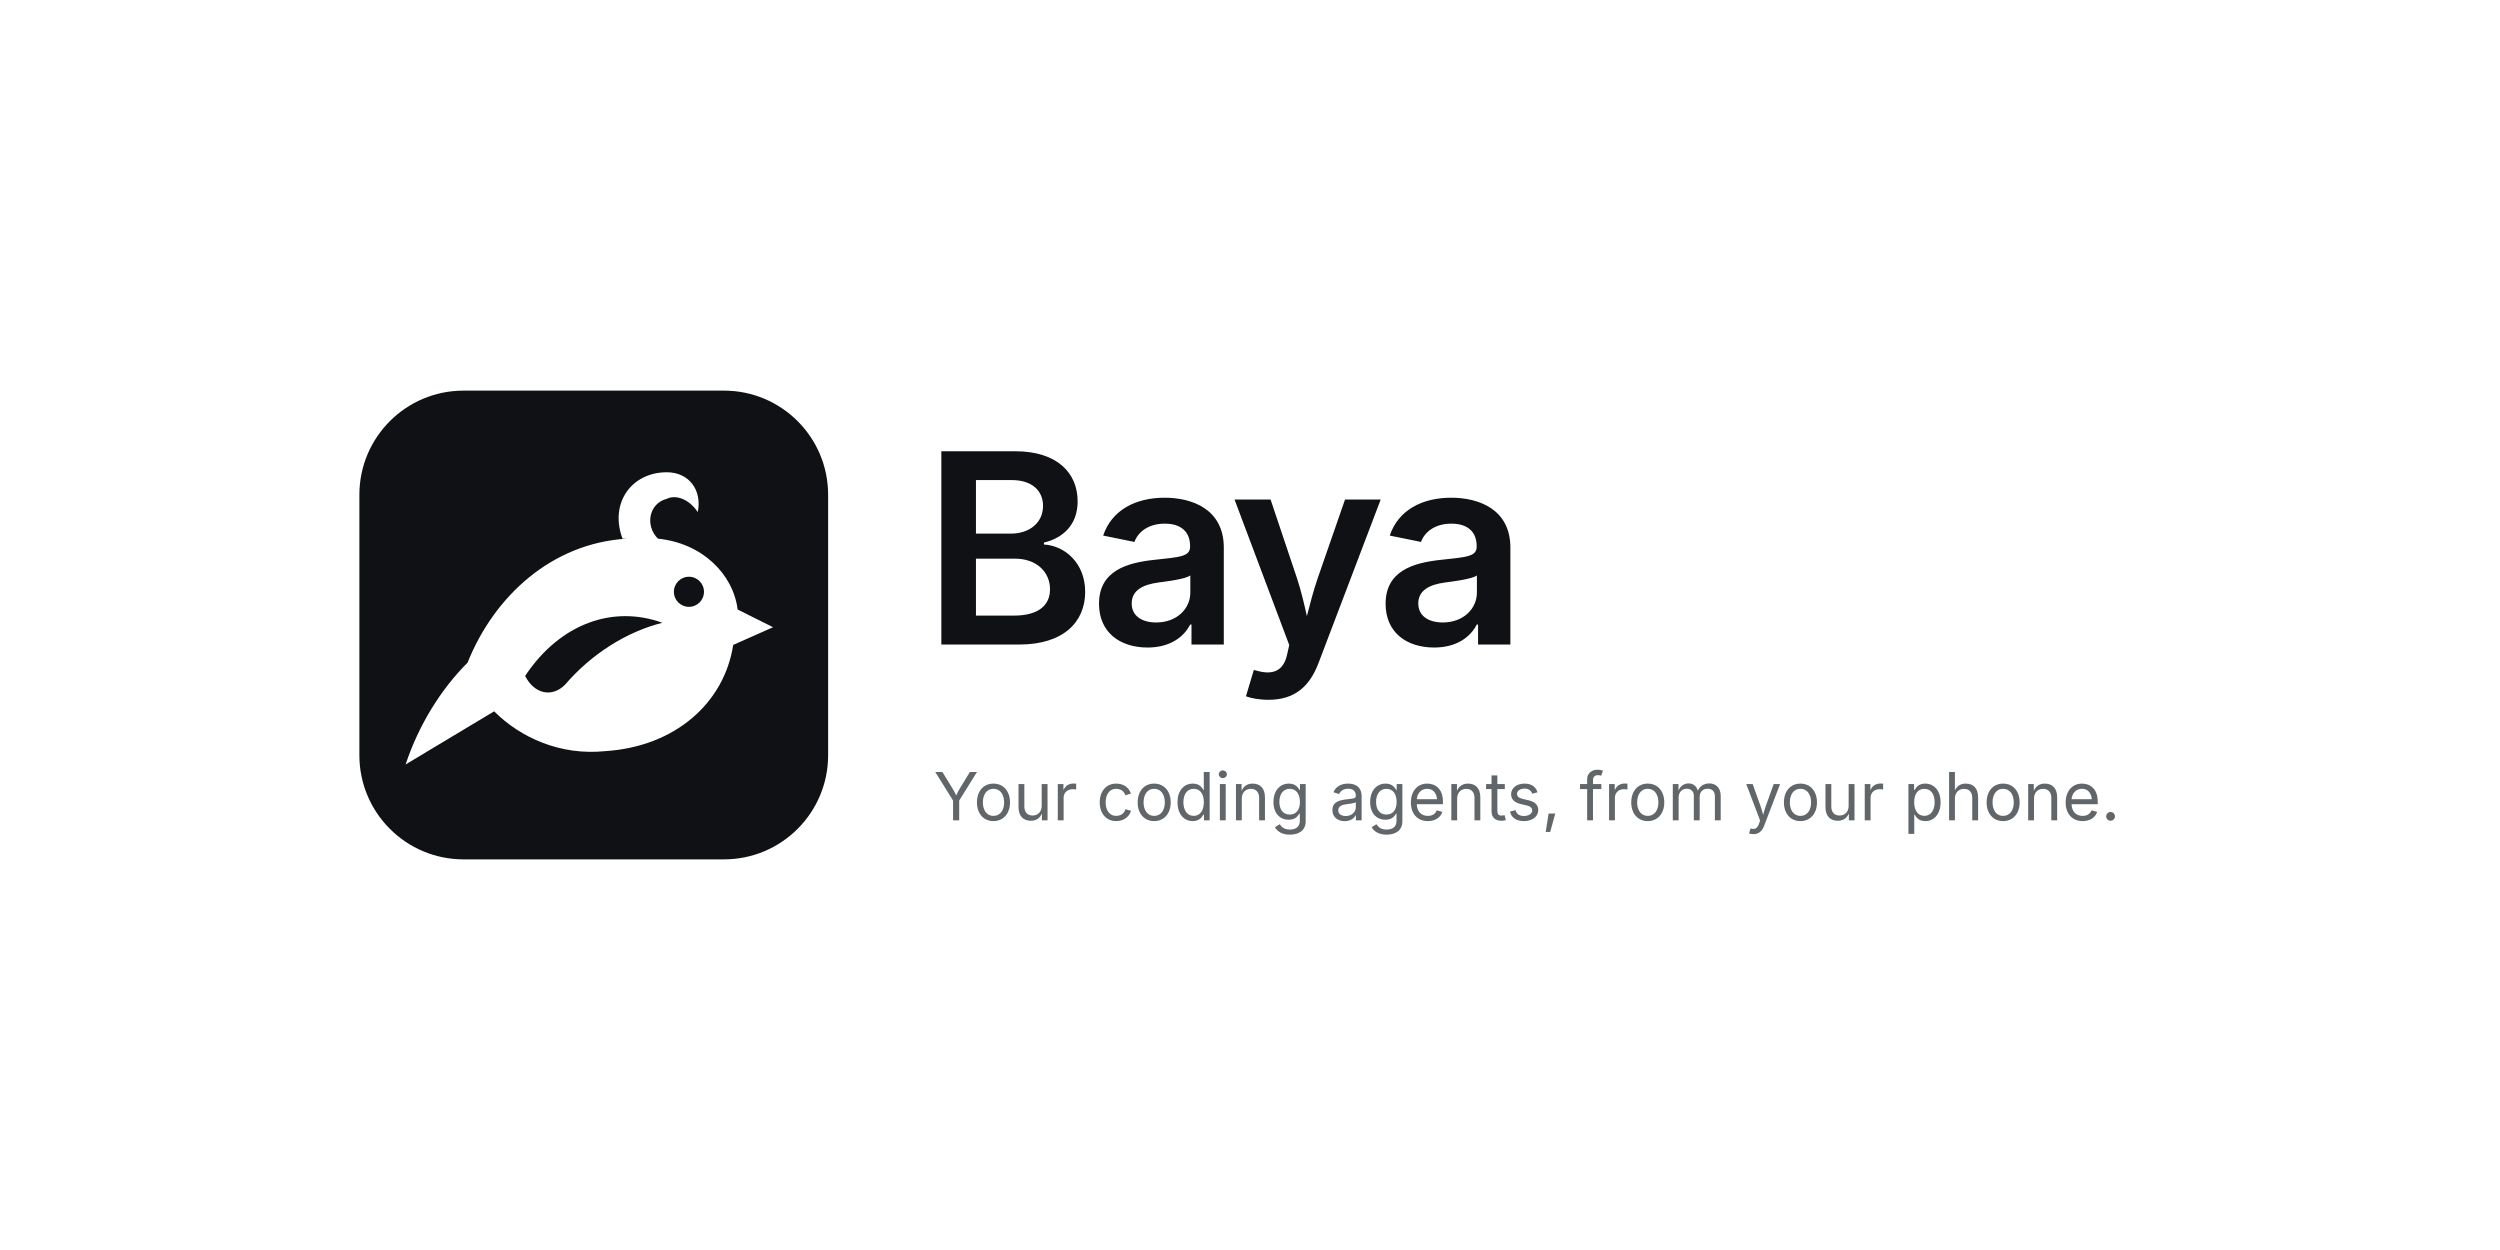
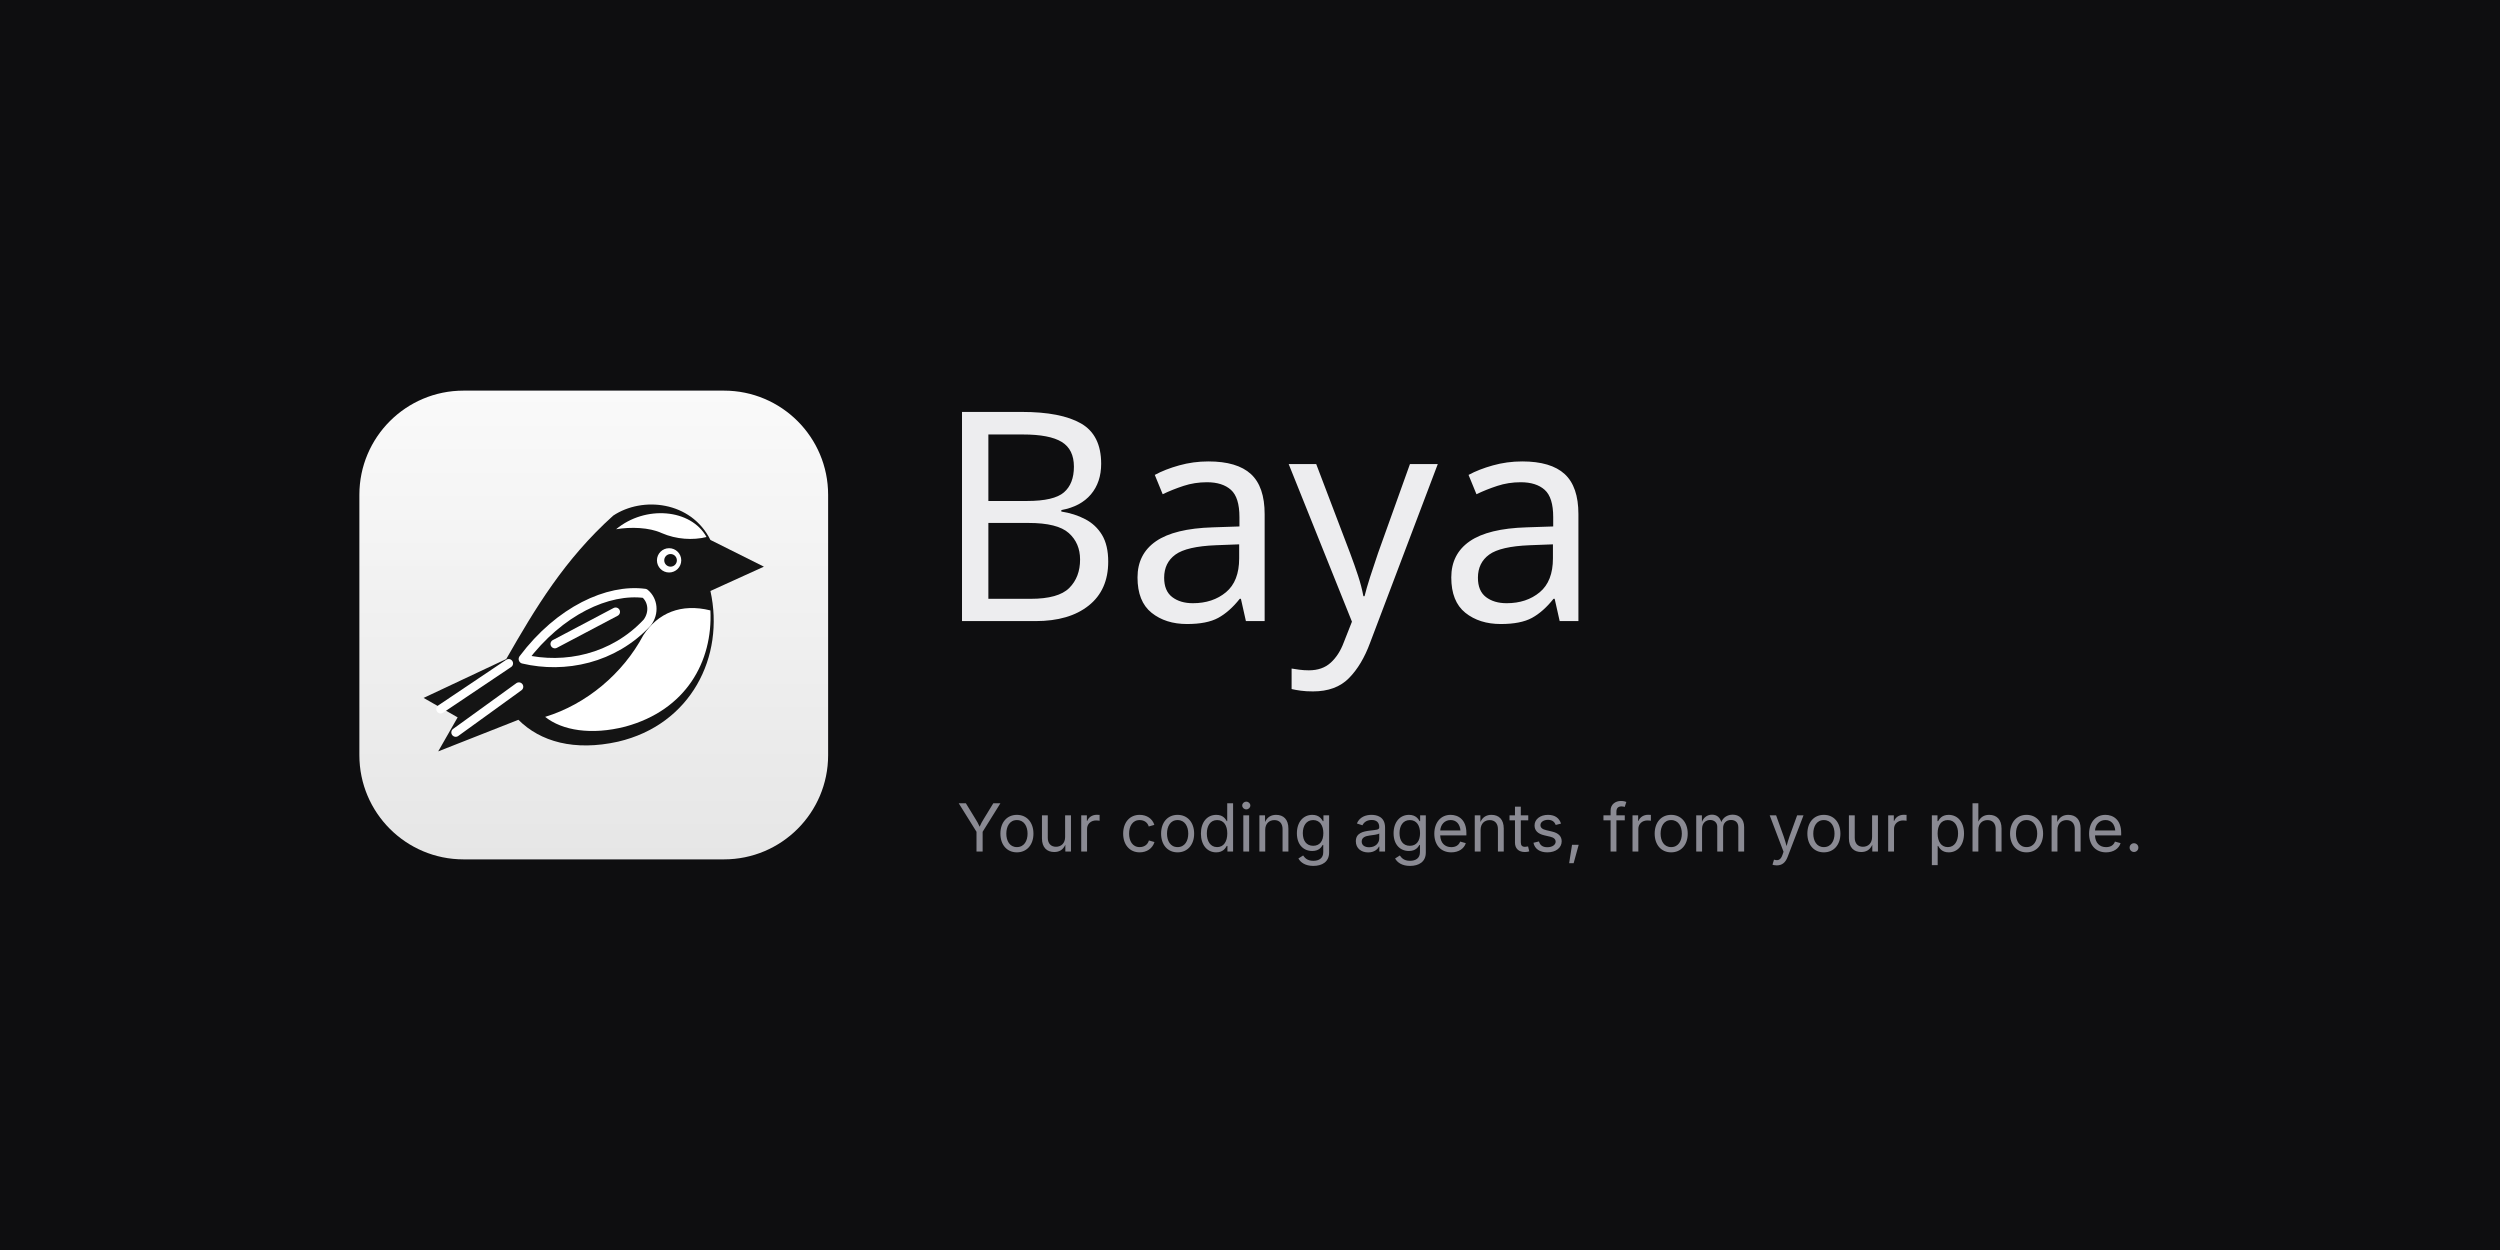
<svg xmlns="http://www.w3.org/2000/svg" viewBox="0 0 1280 640">
-   <rect width="1280" height="640" fill="#FFFFFF" />
+   <rect width="1280" height="640" fill="#0E0E10" />
  <svg x="184" y="200" width="240" height="240" viewBox="0 0 108 108">
-     <rect width="108" height="108" rx="24" fill="#0F1115" />
-     <g transform="translate(54 54) scale(1.02) translate(-58.5 -52.5)">
-       <path fill-rule="evenodd" fill="#FFFFFF" d="M65 33C62 25 67 18 75 18C80 18 83 22 82 27C80 24 77 23 75 24C71 25 70 30 73 33C83 34 90 41 91 49L99 53L90 57C88 70 77 80 61 81C51 82 42 78 36 72L16 84C19 75 24 67 30 61C36 46 49 34 66 33ZM43 64C51 52 63 48 74 52C66 54 58 59 52 66C49 69 45 68 43 64ZM76.6 45A3.4 3.4 0 1 1 83.4 45A3.4 3.4 0 1 1 76.6 45Z" />
+     <defs>
+       <linearGradient id="tile" x1="0" y1="0" x2="0" y2="108" gradientUnits="userSpaceOnUse">
+         <stop offset="0" stop-color="#FAFAFA" />
+         <stop offset="1" stop-color="#E6E6E6" />
+       </linearGradient>
+     </defs>
+     <rect width="108" height="108" rx="24" fill="url(#tile)" />
+     <g transform="translate(54 54) scale(1.12) translate(-56 -53.5)">
+       <path d="M60 31C66 27 76 28 80 36L91 41.5L80 46.5C83 60 76 74 61 77.5C52 79.5 45 77.5 40.5 73L24 79.5L28 72.5L21 68.5L38 60.5C44 50 50 40 60 31Z" fill="#141414" />
+       <path d="M80 50.5C80.5 61 75 71 62.5 74.4C55.5 76.2 49.5 75.2 46 72.4C54.5 69.8 62 63.5 66.2 55.6C69.2 51 74 49 80 50.5Z" fill="#FFFFFF" />
+       <path d="M79.2 35.4C76 29.6 66.6 28.8 60.6 33.8C63.6 33.3 67.4 33.4 70 34.6C73 35.9 76.4 36.1 79.2 35.4Z" fill="#FFFFFF" />
+       <path d="M66.5 47C59 46 49 50.5 41.5 60.5C50 62.5 60 60.5 67 53C68.5 51 68.2 48.4 66.5 47Z" fill="#141414" stroke="#FFFFFF" stroke-width="1.9" stroke-linejoin="round" />
+       <g stroke="#FFFFFF" stroke-width="1.8" stroke-linecap="round" fill="none">
+         <path d="M48 57.4L60.5 50.8" />
+         <path d="M38.5 61.4L24.5 70.8" />
+         <path d="M40.6 66.2L27.6 75.6" />
+       </g>
+       <circle cx="71.5" cy="40.2" r="2.5" fill="#FFFFFF" />
+       <circle cx="71.8" cy="40.2" r="1.3" fill="#141414" />
    </g>
  </svg>
-   <text x="472" y="330" fill="#0F1115" font-family="Inter" font-weight="600" letter-spacing="-4" font-size="136">Baya</text>
-   <text x="478" y="420" fill="#61666B" font-family="Inter" font-size="34">
+   <text x="478" y="318" fill="#EDEDEF" font-family="Pinyon Script" font-size="150">Baya</text>
+   <text x="490" y="436" fill="#8A8A93" font-family="Inter" font-size="34">
    Your coding agents, from your phone.</text>
</svg>
